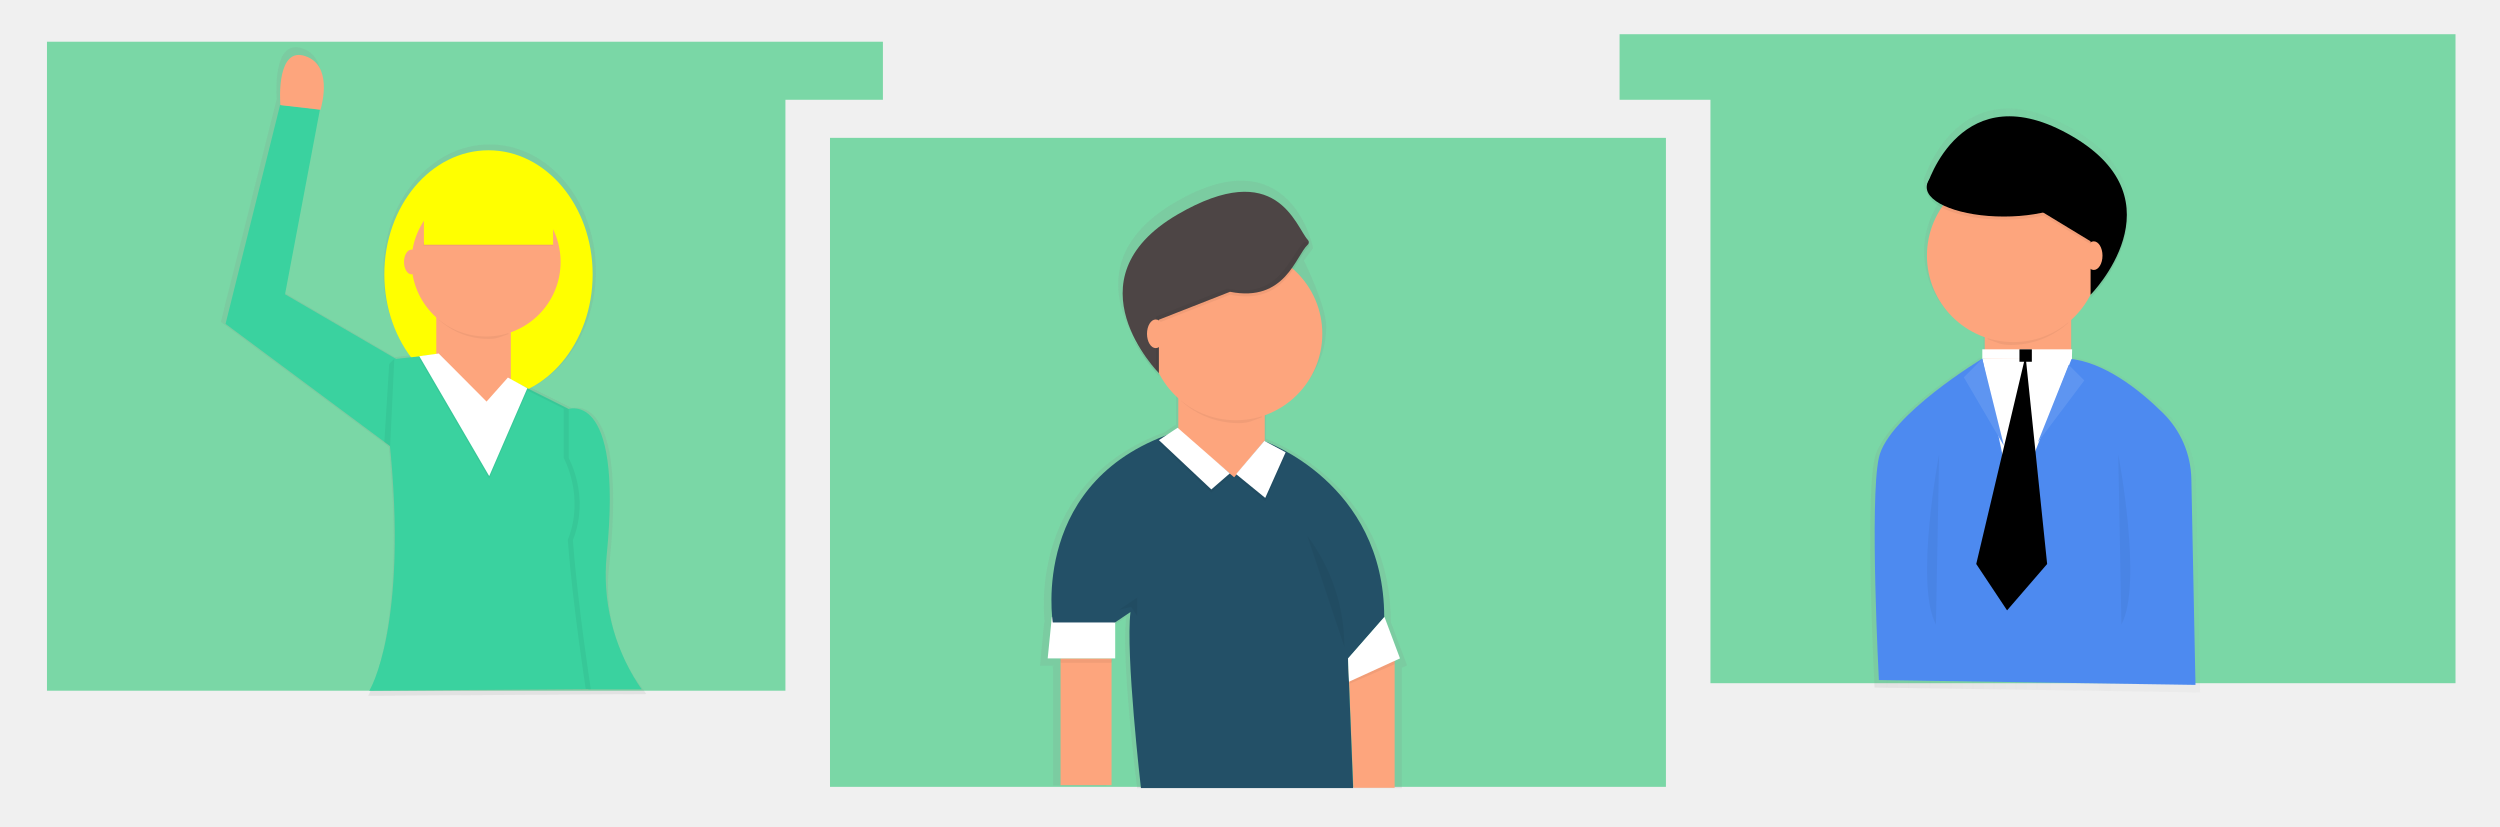
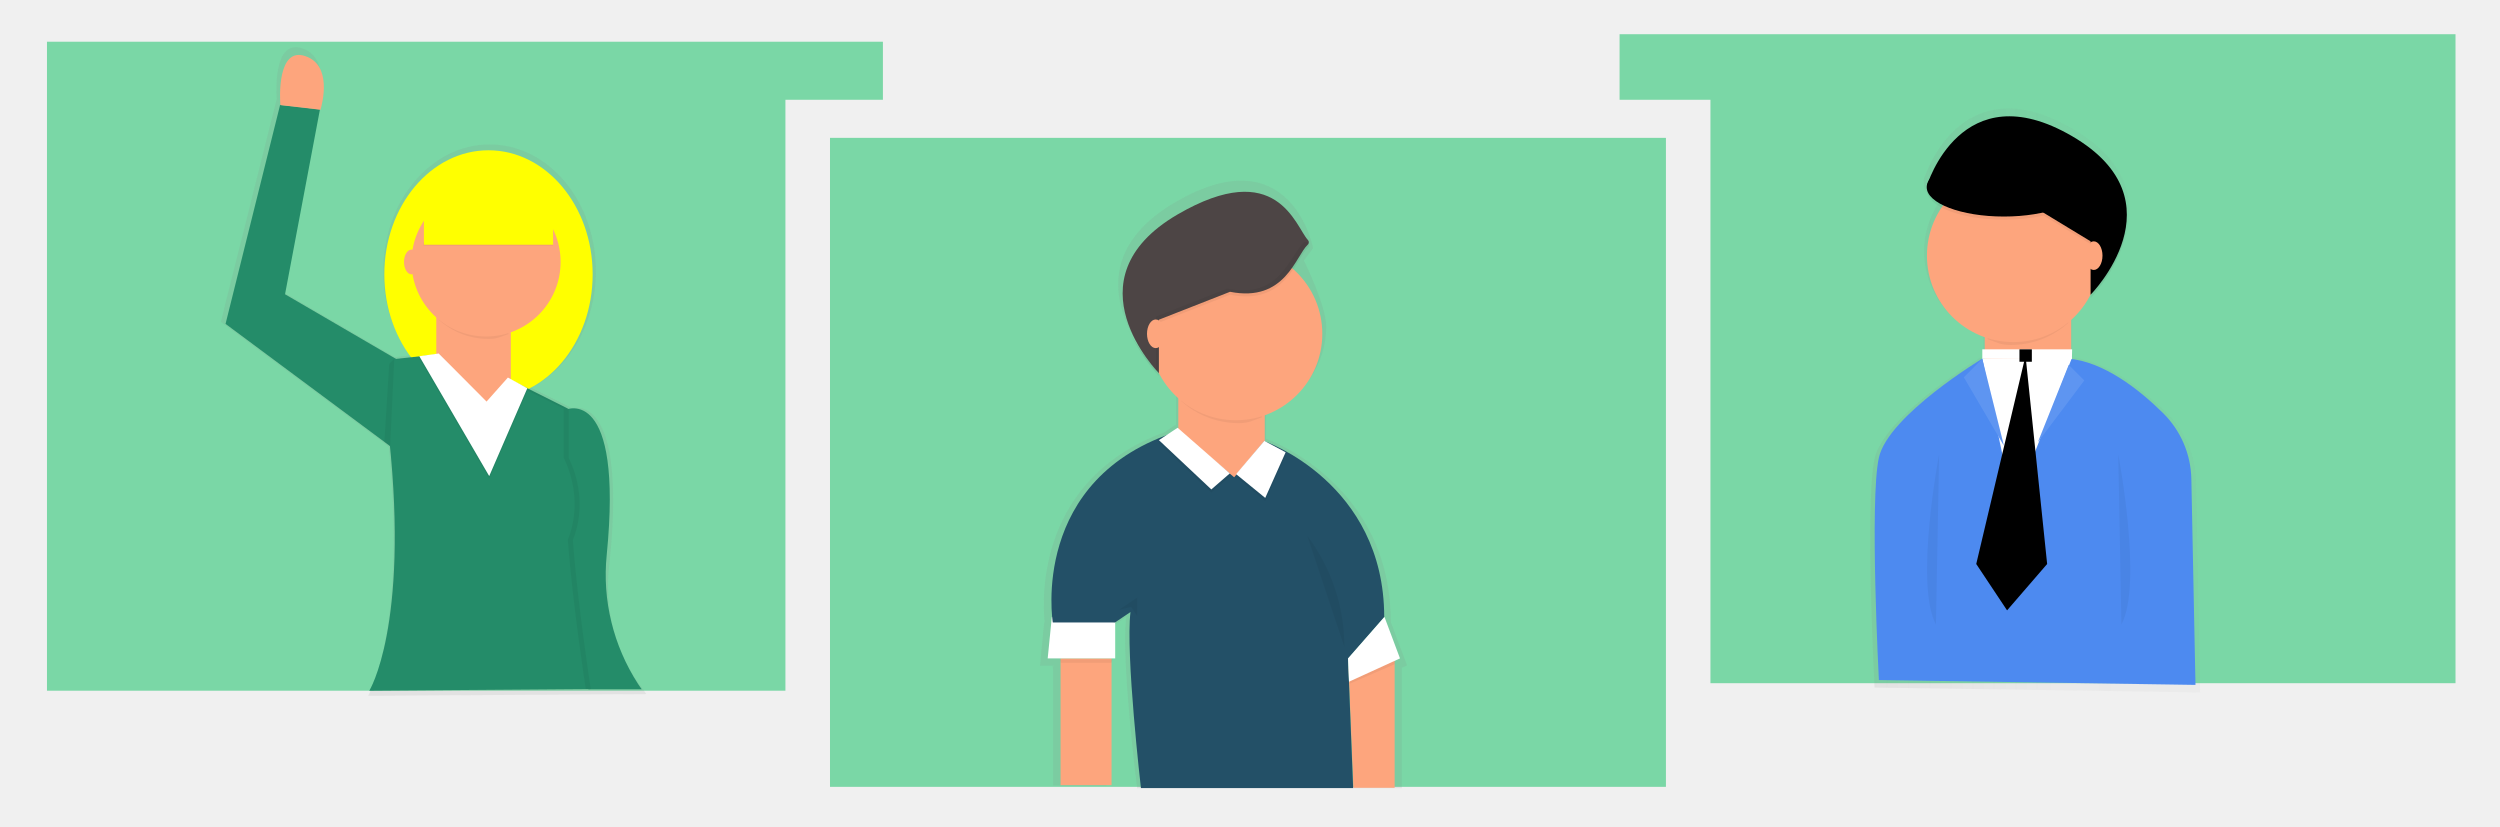
<svg xmlns="http://www.w3.org/2000/svg" version="1.1" id="_x37_47ad91c-18bb-4936-b655-cddf352f94cc" x="0" y="0" viewBox="-1942 2500 1029.7 340.4" xml:space="preserve">
-   <style>.st0{fill:#f0f0f0}.st1{opacity:.5}.st2{fill:#03bd5b}.st4{fill:#fda57d}.st5{enable-background:new}.st5,.st6{opacity:5.000000e-02}.st7{fill:#4d8af0}.st8{fill:#fff}.st11{fill:#3ad29f}.st12{fill:#ff0}</style>
+   <defs id="defs91" />
+   <style id="style3">.st0{fill:#f0f0f0}.st1{opacity:.5}.st2{fill:#03bd5b}.st4{fill:#fda57d}.st5{enable-background:new}.st5,.st6{opacity:5.000000e-02}.st7{fill:#4d8af0}.st8{fill:#fff}.st11{fill:#3ad29f}.st12{fill:#ff0}</style>
  <path id="path78-0-6" class="st0" d="M-912.3 2500h-381v299.3h381V2500z" />
  <path id="path78-0" class="st0" d="M-1561.8 2502.3h-381v299.3h381v-299.3z" />
  <g id="g4420" transform="translate(-24.526 -24.204)">
    <g id="g18" class="st1">
      <path id="path20" class="st2" d="M-1250.4 2538.3h344.3v267.3h-344.3v-267.3z" />
    </g>
    <g id="g22" class="st1">
      <linearGradient id="path31_1_" gradientUnits="userSpaceOnUse" x1="-1063.622" y1="2829.239" x2="-927.744" y2="2829.239" gradientTransform="translate(-83.556 -140.084)">
-         <stop offset="0" stop-color="gray" stop-opacity=".25" />
-         <stop offset=".54" stop-color="gray" stop-opacity=".12" />
-         <stop offset="1" stop-color="gray" stop-opacity=".1" />
+         <stop offset="0" stop-color="gray" stop-opacity=".25" id="stop12" />
+         <stop offset=".54" stop-color="gray" stop-opacity=".12" id="stop14" />
+         <stop offset="1" stop-color="gray" stop-opacity=".1" id="stop16" />
      </linearGradient>
      <path id="path31" d="M-1013 2722.3c-.2-10.5-4.5-20.6-12-28-6.8-6.6-15.8-14.3-25.7-18.9h-.1c-4.2-2-8.6-3.4-13.2-4V2655c3.4-3 6.1-6.6 8.2-10.6v1.3s15.7-15.8 15.3-34.4c.2-11.2-5.1-23.5-23.2-34-41.8-24.4-57.8 11.1-60.9 19.3-.2.4-.3.8-.4 1.2l-.1.4c-.1.4-.1.8 0 1.2v.7c0 2.7 2.3 5.3 6.3 7.3-11.2 16.8-6.8 39.5 10 50.7 2.6 1.7 5.3 3.1 8.2 4.1v10.5l-.8-1.5s-5.6 3.3-12.8 8.5c-12.1 8.6-28.7 22.2-31.2 33.5-4 18 0 94.2 0 94.2l134.1 2-1.7-87.1zm-110.8-119.9l.1.1-.1-.1zm.5.6l.1.1-.1-.1zm.5.5l.1.1-.1-.1zm4.5 3l.1.1-.1-.1zm-3.9-2.4l.2.1-.2-.1zm.6.5l.2.1-.2-.1zm.8.5l.2.2-.2-.2zm.8.5l.3.2-.3-.2zm.8.5l.3.2-.3-.2z" fill="url(#path31_1_)" />
    </g>
    <path id="path33" class="st4" d="M-1100 2655.6h35.6v52.2h-35.6v-52.2z" />
    <path id="path35" class="st5" d="M-1098.8 2663.9c3.7 1.3 5.3 2.4 9.5 2.4 8.8 0 17.2-3.2 23.7-9.1v-.4h-33.2v7.1z" />
    <circle id="circle37" class="st4" cx="-1088.2" cy="2629.5" r="35.6" />
    <ellipse id="ellipse39" cx="-1092.1" cy="2601.3" rx="31.8" ry="12.1" />
    <path id="path41" d="M-1085.7 2605.8l29.3 17.8v22s38.2-38.6-7.6-65.3c-45.8-26.7-59.8 20.4-59.8 20.4s12.6 10.2 38.1 5.1z" />
    <ellipse id="ellipse43" class="st4" cx="-1055.1" cy="2629.5" rx="3.6" ry="5.9" />
    <g id="g45" class="st6">
      <path id="path47" d="M-1056.4 2623.6l-19.5-11.8c-5.3 1.1-10.7 1.7-16.1 1.7-17.1 0-31-5.1-31.8-11.6v.7c0 6.7 14.2 12.1 31.8 12.1 5.4 0 10.8-.5 16.2-1.7l19.5 11.8-.1-1.2zm0 22.1v1.3s15.2-15.4 14.9-33.5c-.4 17.4-14.9 32.2-14.9 32.2z" />
    </g>
    <path id="path49" class="st7" d="M-1100.8 2671.8s-38.9 23.4-42.8 40.9c-3.9 17.5 0 91.6 0 91.6l130.4 2-1.7-84.8c-.2-10.3-4.4-20-11.7-27.2-9.7-9.6-24.5-21.3-39.2-22.4l-17.5 33.1-17.5-33.2z" />
    <path id="path51" class="st5" d="M-1118.8 2711.4s-10.2 53.4-1.3 70m75.1-70s10.2 53.4 1.3 70" />
    <path id="path53" class="st8" d="M-1101 2672l37-.6-24.2 61.6-12.8-61z" />
    <path id="path55" class="st8" d="M-1101 2668.1v3.9h36.9l.1-3.9h-37z" />
    <path id="path57" d="M-1085.7 2668.1h5.1v5.1h-5.1v-5.1z" />
    <path id="path59" class="st7" d="M-1101 2672l-7.6 7.6 16.5 28.2-8.9-35.8zm35.6 2.5l6.4 6.4-19.1 25.4 12.7-31.8z" />
    <path id="path61" d="M-1101 2672l-7.6 7.6 16.5 28.2-8.9-35.8zm35.6 2.5l6.4 6.4-19.1 25.4 12.7-31.8z" opacity=".1" fill="#fff" />
    <path id="path63" d="M-1083.2 2670.7l-20.3 85.8 12.7 19.1 16.5-19.1-8.9-85.8z" />
  </g>
  <g id="g142" transform="matrix(-1 0 0 1 -1197.85 -63.316)" class="st1">
-     <path id="path144" class="st2" d="M380.5 2580.5h344.3v267.3H380.5v-267.3z" />
+     <path id="path144" class="st2" d="M380.5 2580.5h344.3v267.3H380.5v-267.3z" style="fill:#03bd5b;fill-opacity:1" />
  </g>
  <g id="g5008">
    <g id="g146" transform="matrix(-1 0 0 1 -1197.85 -63.316)" class="st1">
      <linearGradient id="path155_1_" gradientUnits="userSpaceOnUse" x1="2201.22" y1="2895.533" x2="2376.52" y2="2895.533" gradientTransform="matrix(-1 0 0 1 2679.12 -179.196)">
-         <stop offset="0" stop-color="gray" stop-opacity=".25" />
-         <stop offset=".54" stop-color="gray" stop-opacity=".12" />
-         <stop offset="1" stop-color="gray" stop-opacity=".1" />
+         <stop offset="0" stop-color="gray" stop-opacity=".25" id="stop40" />
+         <stop offset=".54" stop-color="gray" stop-opacity=".12" id="stop42" />
+         <stop offset="1" stop-color="gray" stop-opacity=".1" id="stop44" />
      </linearGradient>
      <path id="path155" d="M584 2747.4l1-.8 1.4-1.1 66.8-49.6-23-91.8v-.3c.2-2.8 1.3-24.5-10.5-20.6-11.4 3.8-7.2 19.8-6.4 22.5l.1.4 14.6 77.2-46.4 27.1-6.4-.7c7.3-10.1 11.2-22.2 11.1-34.7 0-28.8-19.6-52.2-43.8-52.2-24.2 0-43.8 23.3-43.8 52.2 0 21.6 11 40.1 26.7 48l-16.6 8.3v.1c-4.8-1-22.8-.7-15.5 65.6 1.8 16.1-2 32.2-10.8 45.8l-4.6 6.4 114.3.7h.3c.2.1-16-25.9-8.5-102.5z" fill="url(#path155_1_)" />
    </g>
-     <path id="path157" class="st11" d="M-1708.8 2668.7s23.6-10.2 16.7 59.8c-1.9 18.7 2.7 37.4 12.9 53.2l1.5 2.2h-21.9l-16.5-17.5 7.3-97.7zm-117.9-125.2v-.3l16.5 1.9-.1.4-14.3 75.7 49.1 28.6-2 36.8-71.6-53.2 22.4-89.9z" />
+     <path id="path157" class="st11" d="M-1708.8 2668.7s23.6-10.2 16.7 59.8c-1.9 18.7 2.7 37.4 12.9 53.2l1.5 2.2h-21.9l-16.5-17.5 7.3-97.7zm-117.9-125.2v-.3l16.5 1.9-.1.4-14.3 75.7 49.1 28.6-2 36.8-71.6-53.2 22.4-89.9z" style="fill:#248c69;fill-opacity:1" />
    <ellipse id="ellipse159" class="st12" cx="-1740.8" cy="2613" rx="42.9" ry="51.1" />
    <path id="path161" class="st4" d="M-1731.6 2630.4h-30.7v45h30.7v-45z" />
-     <path id="path163" class="st11" d="M-1740.8 2668.3l8.2-12.3 24.5 12.3v20.3s8.9 15.7 1.7 33.8c2 26.6 7.4 61.4 7.4 61.4l-90.9.7s16.4-26.2 8.2-103.9l2-32.7 18.4-2 20.5 22.4z" />
+     <path id="path163" class="st11" d="M-1740.8 2668.3l8.2-12.3 24.5 12.3v20.3s8.9 15.7 1.7 33.8c2 26.6 7.4 61.4 7.4 61.4l-90.9.7s16.4-26.2 8.2-103.9l2-32.7 18.4-2 20.5 22.4z" style="fill:#248c69;fill-opacity:1" />
    <path id="path165" class="st5" d="M-1779.6 2647.8l-2.1 2.1-2 32.2 2.4 1.8 1.7-36.1zm47-10.2c-3.2 1.1-4.6 2-8.2 2-7.6 0-14.8-2.8-20.5-7.9v-.3h28.6l.1 6.2z" />
    <circle id="circle167" class="st4" cx="-1741.8" cy="2607.9" r="30.7" />
    <ellipse id="ellipse169" class="st4" cx="-1772.5" cy="2607.9" rx="3.1" ry="5.1" />
    <path id="path171" class="st5" d="M-1714.9 2598.3v1.5h-52.7v1.4h53.4l-.7-2.9z" />
    <path id="path173" class="st12" d="M-1714.2 2574.2h-53.2v26.6h53.2v-26.6z" />
    <path id="path175" class="st4" d="M-1816.3 2523.1c11.2 3.7 7.1 19.4 6.3 22.1l-16.5-1.9c-.3-2.8-1.3-24.1 10.2-20.2z" />
    <g id="g177" transform="matrix(-1 0 0 1 -1197.85 -63.316)" class="st6">
      <path id="path179" d="M502.9 2847.1s5.4-34.8 7.4-61.4c-7.2-18 1.7-33.8 1.7-33.8v-20.3l22.9-11.4-.5-.8-24.5 12.3v20.3s-8.9 15.8-1.7 33.8c-2 26.6-7.4 61.4-7.4 61.4l90.9.7-88.8-.8zm41.8-115.5l20.3-22.3-2-.2-19.2 21.1.9 1.4z" />
    </g>
    <path id="path181" class="st5" d="M-1724.8 2661l-15.7 36.2-28.8-49.4 8-1.1 19.7 19.8 8.8-9.9 8 4.4z" />
    <path id="path183" class="st8" d="M-1724.8 2659.9l-15.7 36.2-28.8-49.4 8-1.1 19.7 19.8 8.8-9.9 8 4.4z" />
  </g>
  <path id="path78" class="st0" d="M-1237.5 2541.1h-381v299.3h381v-299.3z" />
-   <g id="g4956" transform="translate(-24.673 -23.717)">
-     <g id="g80" transform="matrix(-1 0 0 1 -1159.168 39.8)" class="st1">
-       <path id="path82" class="st2" d="M72 2540.7h344.3V2808H72v-267.3z" />
+   <g style="opacity:0.5" class="st1" transform="matrix(-1,0,0,1,-1183.841,16.083)" id="g80">
+     <path style="fill:#03bd5b" d="m 72,2540.7 344.3,0 0,267.3 -344.3,0 0,-267.3 z" class="st2" id="path82" />
+   </g>
+   <g id="g4244">
+     <g id="g84" transform="matrix(-1,0,0,1,-1183.841,16.083)" class="st1" style="opacity:0.5">
+       <linearGradient id="path93_1_" gradientUnits="userSpaceOnUse" x1="2514.739" y1="2783.281" x2="2665.939" y2="2783.281" gradientTransform="matrix(-1,0,0,1,2693.13,-99.797)">
+         <stop offset="0" stop-color="gray" stop-opacity=".25" id="stop67" />
+         <stop offset=".54" stop-color="gray" stop-opacity=".12" id="stop69" />
+         <stop offset="1" stop-color="gray" stop-opacity=".1" id="stop71" />
+       </linearGradient>
+       <path id="path93" d="m 324.2,2758.1 5.6,0 -1.7,-17.8 -0.2,0 c 1.1,-10.9 2.6,-59.1 -49.2,-78.3 l -4.6,-3.1 -0.3,0.3 0,-13 c 3.4,-3 6.3,-6.7 8.3,-10.8 l 0,1.3 c 4.6,-4.9 8.3,-10.5 11.2,-16.6 -2.7,5 -6,9.7 -9.9,13.9 l 0,-0.1 c 6.5,-7.4 33.1,-41.9 -9.3,-66.7 -47.8,-27.9 -56.8,18.9 -56.8,18.9 l 3.8,5.1 c 0,0 -9.2,18.5 -9.2,27.3 0,15.7 9.9,29.8 24.8,35 l 0,11.1 c -3.4,1.3 -51.4,19.8 -51.4,75.6 l -6.7,17.8 2.2,1 0,49.6 109,0 c 0,0 6.7,-52.8 4.5,-70.6 l 6.7,4.4 0,15.6 1.5,0 0,0.4 -0.4,0 0.4,1.4 0,47.7 21.9,0 0,-47.7 0.2,-1.4 -0.2,0 -0.2,-0.3 z m -123.7,4.1 0.2,-4.1 -0.2,4.1 z" style="fill:url(#path93_1_)" />
    </g>
-     <g id="g84" transform="matrix(-1 0 0 1 -1159.168 39.8)" class="st1">
-       <linearGradient id="path93_1_" gradientUnits="userSpaceOnUse" x1="2514.739" y1="2783.281" x2="2665.939" y2="2783.281" gradientTransform="matrix(-1 0 0 1 2693.13 -99.797)">
-         <stop offset="0" stop-color="gray" stop-opacity=".25" />
-         <stop offset=".54" stop-color="gray" stop-opacity=".12" />
-         <stop offset="1" stop-color="gray" stop-opacity=".1" />
-       </linearGradient>
-       <path id="path93" d="M324.2 2758.1h5.6l-1.7-17.8h-.2c1.1-10.9 2.6-59.1-49.2-78.3l-4.6-3.1-.3.3v-13c3.4-3 6.3-6.7 8.3-10.8v1.3c4.6-4.9 8.3-10.5 11.2-16.6-2.7 5-6 9.7-9.9 13.9v-.1c6.5-7.4 33.1-41.9-9.3-66.7-47.8-27.9-56.8 18.9-56.8 18.9l3.8 5.1s-9.2 18.5-9.2 27.3c0 15.7 9.9 29.8 24.8 35v11.1c-3.4 1.3-51.4 19.8-51.4 75.6l-6.7 17.8 2.2 1v49.6h109s6.7-52.8 4.5-70.6l6.7 4.4v15.6h1.5v.4h-.4l.4 1.4v47.7h21.9v-47.7l.2-1.4h-.2l-.2-.3zm-123.7 4.1l.2-4.1-.2 4.1z" fill="url(#path93_1_)" />
-     </g>
-     <path id="path95" class="st4" d="M-1396.4 2687.3h-35.6v52.2h35.6v-52.2z" />
-     <path id="path97" class="st5" d="M-1397.6 2695.6c-3.7 1.3-5.3 2.4-9.5 2.4-8.8 0-17.2-3.2-23.7-9.1v-.4h33.2v7.1z" />
-     <circle id="circle99" class="st4" cx="-1408.3" cy="2661.2" r="35.6" />
-     <path id="path101" d="M-1410.7 2643.9l-29.3 11.5v22s-38.2-38.5 7.6-65.3c41.2-24 48.6 4.9 53.8 10.5.5.5.5 1.4-.1 1.9-5 4.7-9.3 23.9-32 19.4z" fill="#4d4545" />
-     <path id="path103" class="st4" d="M-1459.5 2794.9h-21v52.2h21v-52.2z" />
-     <path id="path105" class="st8" d="M-1458 2780v14.9h-27.8l1.7-17.1 26.1 2.2z" />
-     <path id="path107" class="st4" d="M-1342.9 2794.9v53.3h-17l-2-49.4 19-3.9z" />
-     <path id="path109" d="M-1409 2720.3l12.4-14.9s49.4 17.1 49.4 72.5l-14.9 17.1 2.1 53.3h-87.4s-6.4-55.4-4.3-72.5l-6.4 4.3h-25.6s-9.8-59.7 52-78.9l22.7 19.1z" fill="#235067" />
-     <path id="path111" class="st8" d="M-1347.1 2777.8l6.4 17.1-21 9.6-.4-9.6 15-17.1z" />
-     <path id="path113" class="st5" d="M-1387.8 2711.3l-8.4 18.8-12-9.9 11.6-13.6 8.8 4.7z" />
-     <path id="path115" class="st8" d="M-1387.8 2710l-8.4 18.8-12-9.8 11.6-13.7 8.8 4.7z" />
-     <path id="path117" class="st5" d="M-1432.3 2701.1l-7.7 5.1 21.6 20.4 7.6-6.6-21.5-18.9z" />
-     <path id="path119" class="st8" d="M-1432.3 2699.9l-7.7 5.1 21.6 20.3 7.6-6.6-21.5-18.8z" />
-     <path id="path121" class="st5" d="M-1363.6 2790.2c0-16.5-5.3-32.6-15.3-45.8m-70 33.1v-7.7l-7.6 5.1 5.1-1.2 2.5 3.8zm-10.2 17.8l-.4 1.4h-20.9l-.3-1.4h21.6zm116.2.6v1.4l-18.7 8.1.5-1.2 18.2-8.3zm-107.8-133.1c2.6 4.8 5.8 9.3 9.5 13.3v-22l29.3-11.5c21.9 4.4 25.4-13.2 31.5-18.9.5-.5 1.4-.5 1.9.1.5.5.5 1.4-.1 1.9-5.1 4.8-9.4 24-32.1 19.4l-29.3 11.5v22c-4.4-4.7-8-10-10.7-15.8z" />
-     <ellipse id="ellipse123" class="st4" cx="-1441.3" cy="2661.2" rx="3.6" ry="5.9" />
+     <path id="path95" class="st4" d="m -1421.073,2663.583 -35.6,0 0,52.2 35.6,0 0,-52.2 z" style="fill:#fda57d" />
+     <path id="path97" class="st5" d="m -1422.273,2671.883 c -3.7,1.3 -5.3,2.4 -9.5,2.4 -8.8,0 -17.2,-3.2 -23.7,-9.1 l 0,-0.4 33.2,0 0,7.1 z" style="enable-background:new" />
+     <circle id="circle99" class="st4" cx="-1432.973" cy="2637.483" r="35.6" style="fill:#fda57d" />
+     <path id="path101" d="m -1435.373,2620.183 -29.3,11.5 0,22 c 0,0 -38.2,-38.5 7.6,-65.3 41.2,-24 48.6,4.9 53.8,10.5 0.5,0.5 0.5,1.4 -0.1,1.9 -5,4.7 -9.3,23.9 -32,19.4 z" style="fill:#4d4545" />
+     <path id="path103" class="st4" d="m -1484.173,2771.183 -21,0 0,52.2 21,0 0,-52.2 z" style="fill:#fda57d" />
+     <path id="path105" class="st8" d="m -1482.673,2756.283 0,14.9 -27.8,0 1.7,-17.1 26.1,2.2 z" style="fill:#ffffff" />
+     <path id="path107" class="st4" d="m -1367.573,2771.183 0,53.3 -17,0 -2,-49.4 19,-3.9 z" style="fill:#fda57d" />
+     <path id="path109" d="m -1433.673,2696.583 12.4,-14.9 c 0,0 49.4,17.1 49.4,72.5 l -14.9,17.1 2.1,53.3 -87.4,0 c 0,0 -6.4,-55.4 -4.3,-72.5 l -6.4,4.3 -25.6,0 c 0,0 -9.8,-59.7 52,-78.9 l 22.7,19.1 z" style="fill:#235067" />
+     <path id="path111" class="st8" d="m -1371.773,2754.083 6.4,17.1 -21,9.6 -0.4,-9.6 15,-17.1 z" style="fill:#ffffff" />
+     <path id="path113" class="st5" d="m -1412.473,2687.583 -8.4,18.8 -12,-9.9 11.6,-13.6 8.8,4.7 z" style="enable-background:new" />
+     <path id="path115" class="st8" d="m -1412.473,2686.283 -8.4,18.8 -12,-9.8 11.6,-13.7 8.8,4.7 z" style="fill:#ffffff" />
+     <path id="path117" class="st5" d="m -1456.973,2677.383 -7.7,5.1 21.6,20.4 7.6,-6.6 -21.5,-18.9 z" style="enable-background:new" />
+     <path id="path119" class="st8" d="m -1456.973,2676.183 -7.7,5.1 21.6,20.3 7.6,-6.6 -21.5,-18.8 z" style="fill:#ffffff" />
+     <path id="path121" class="st5" d="m -1388.273,2766.483 c 0,-16.5 -5.3,-32.6 -15.3,-45.8 m -70,33.1 0,-7.7 -7.6,5.1 5.1,-1.2 2.5,3.8 z m -10.2,17.8 -0.4,1.4 -20.9,0 -0.3,-1.4 21.6,0 z m 116.2,0.6 0,1.4 -18.7,8.1 0.5,-1.2 18.2,-8.3 z m -107.8,-133.1 c 2.6,4.8 5.8,9.3 9.5,13.3 l 0,-22 29.3,-11.5 c 21.9,4.4 25.4,-13.2 31.5,-18.9 0.5,-0.5 1.4,-0.5 1.9,0.1 0.5,0.5 0.5,1.4 -0.1,1.9 -5.1,4.8 -9.4,24 -32.1,19.4 l -29.3,11.5 0,22 c -4.4,-4.7 -8,-10 -10.7,-15.8 z" style="enable-background:new" />
+     <ellipse id="ellipse123" class="st4" cx="-1465.973" cy="2637.483" rx="3.6" ry="5.9" style="fill:#fda57d" />
  </g>
</svg>
